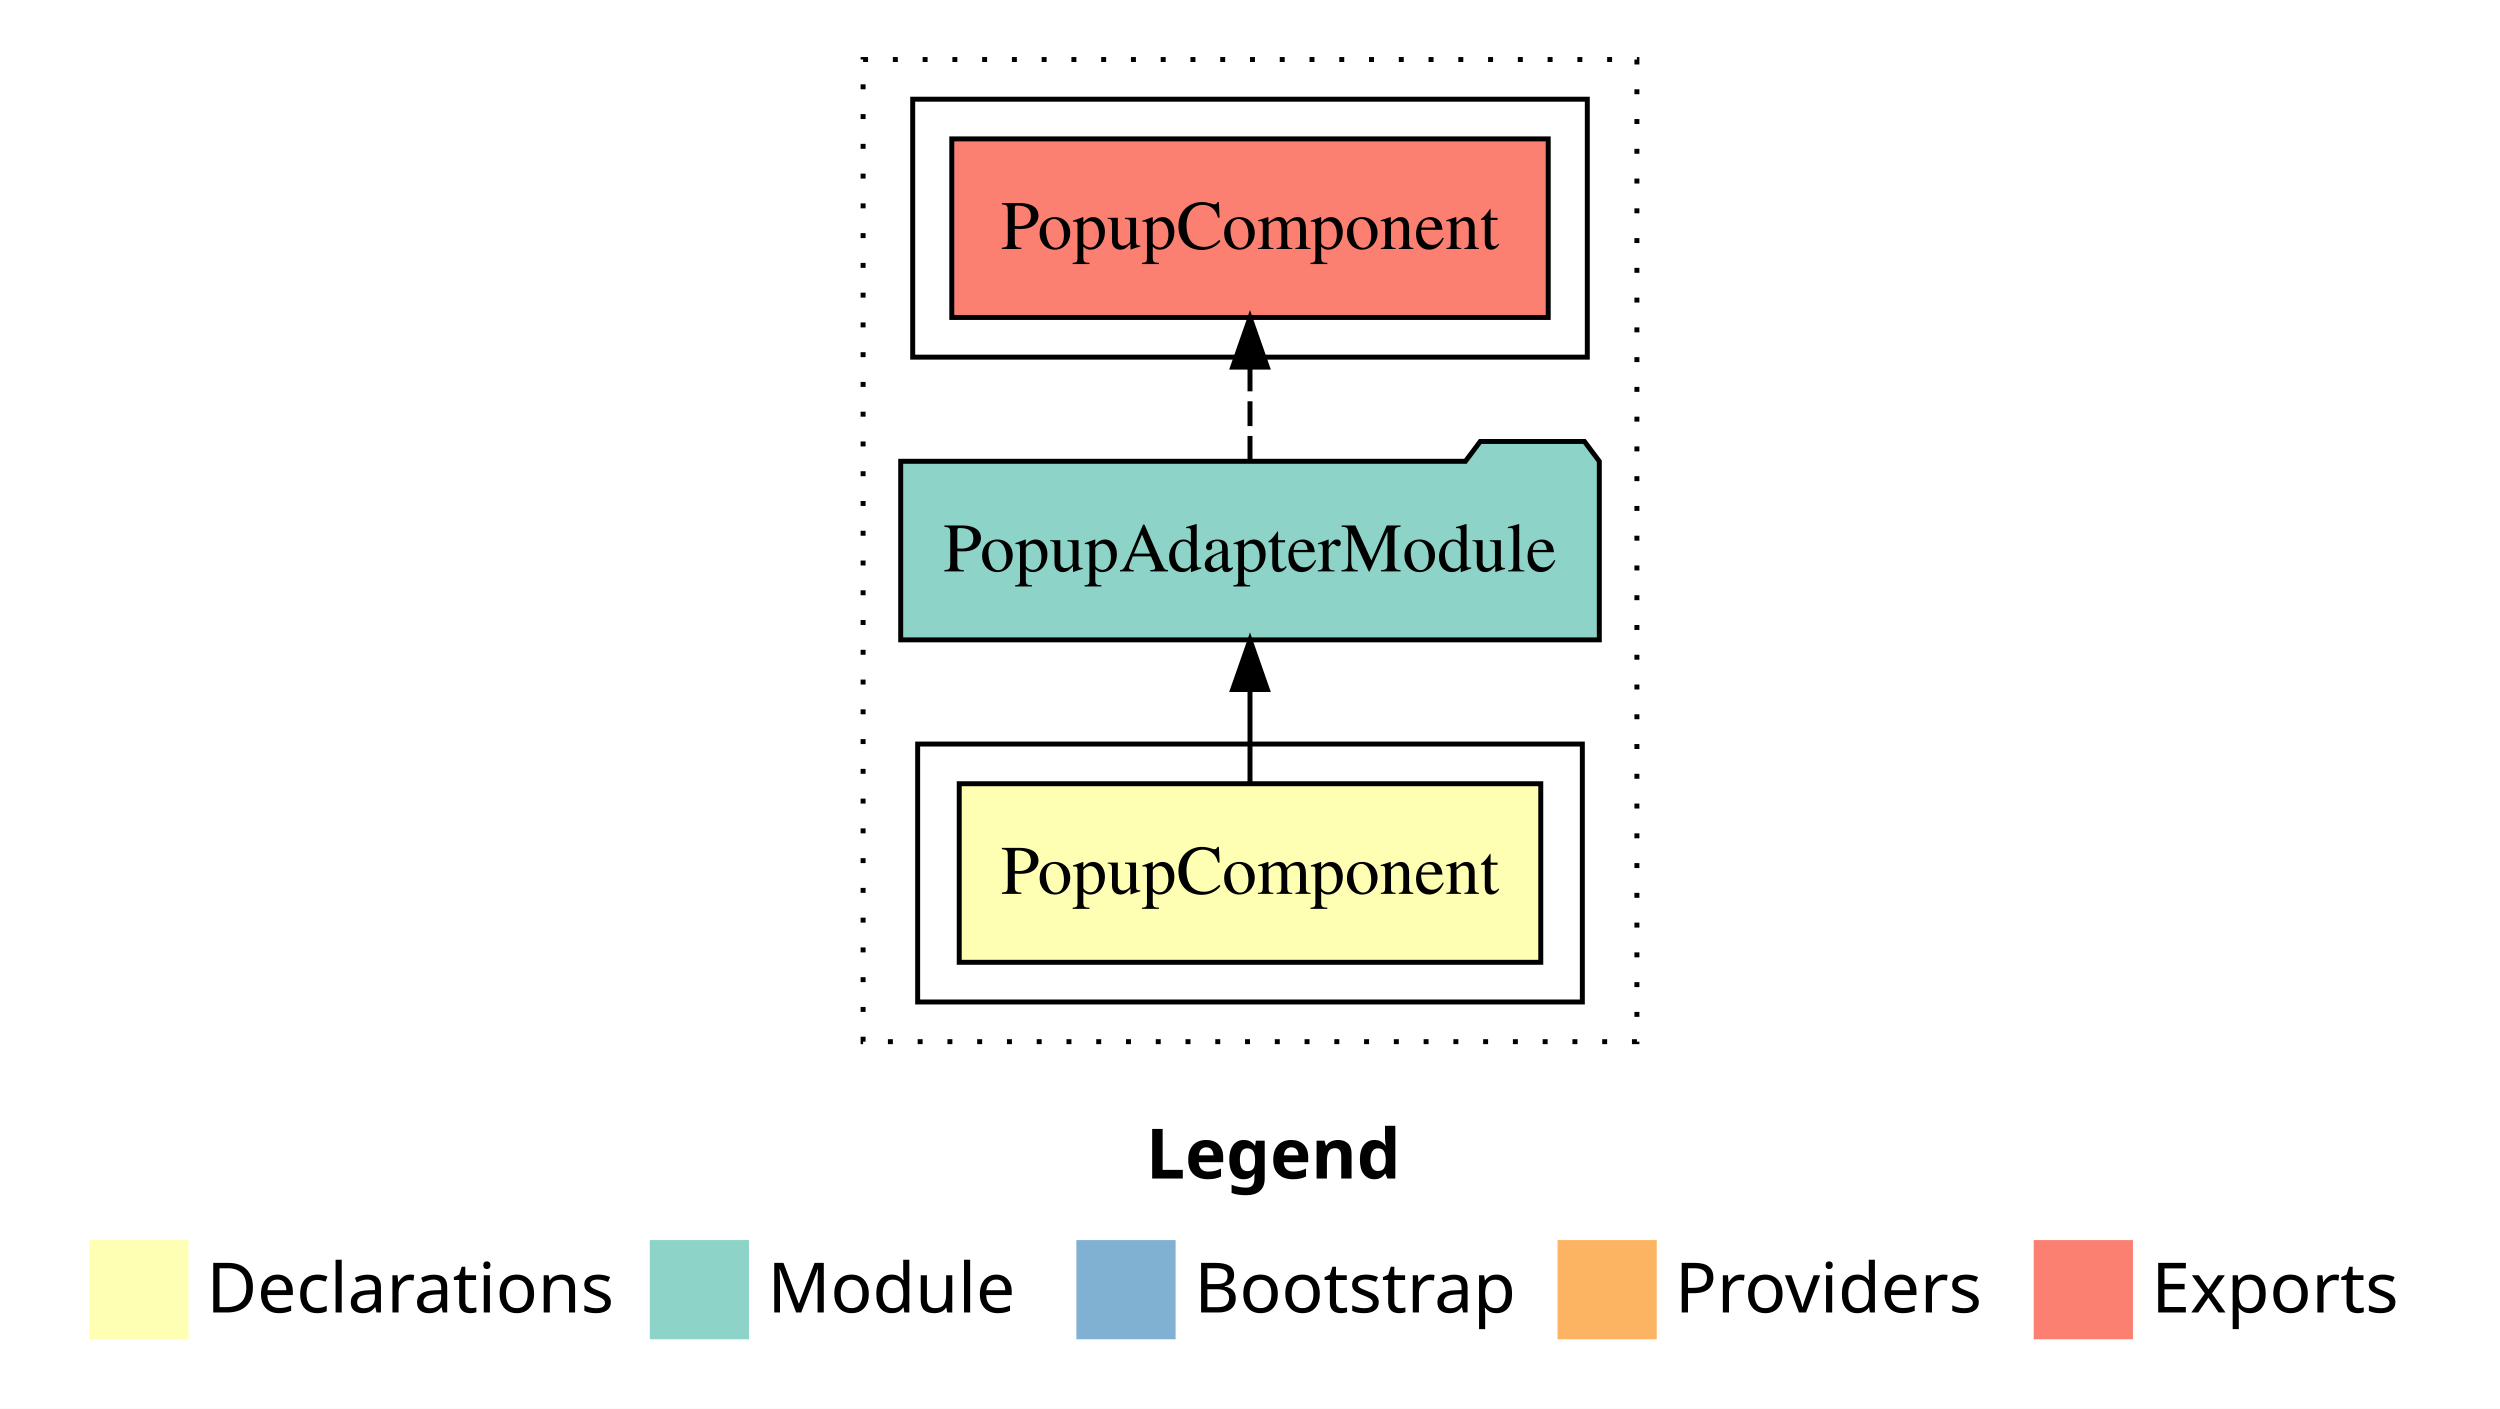
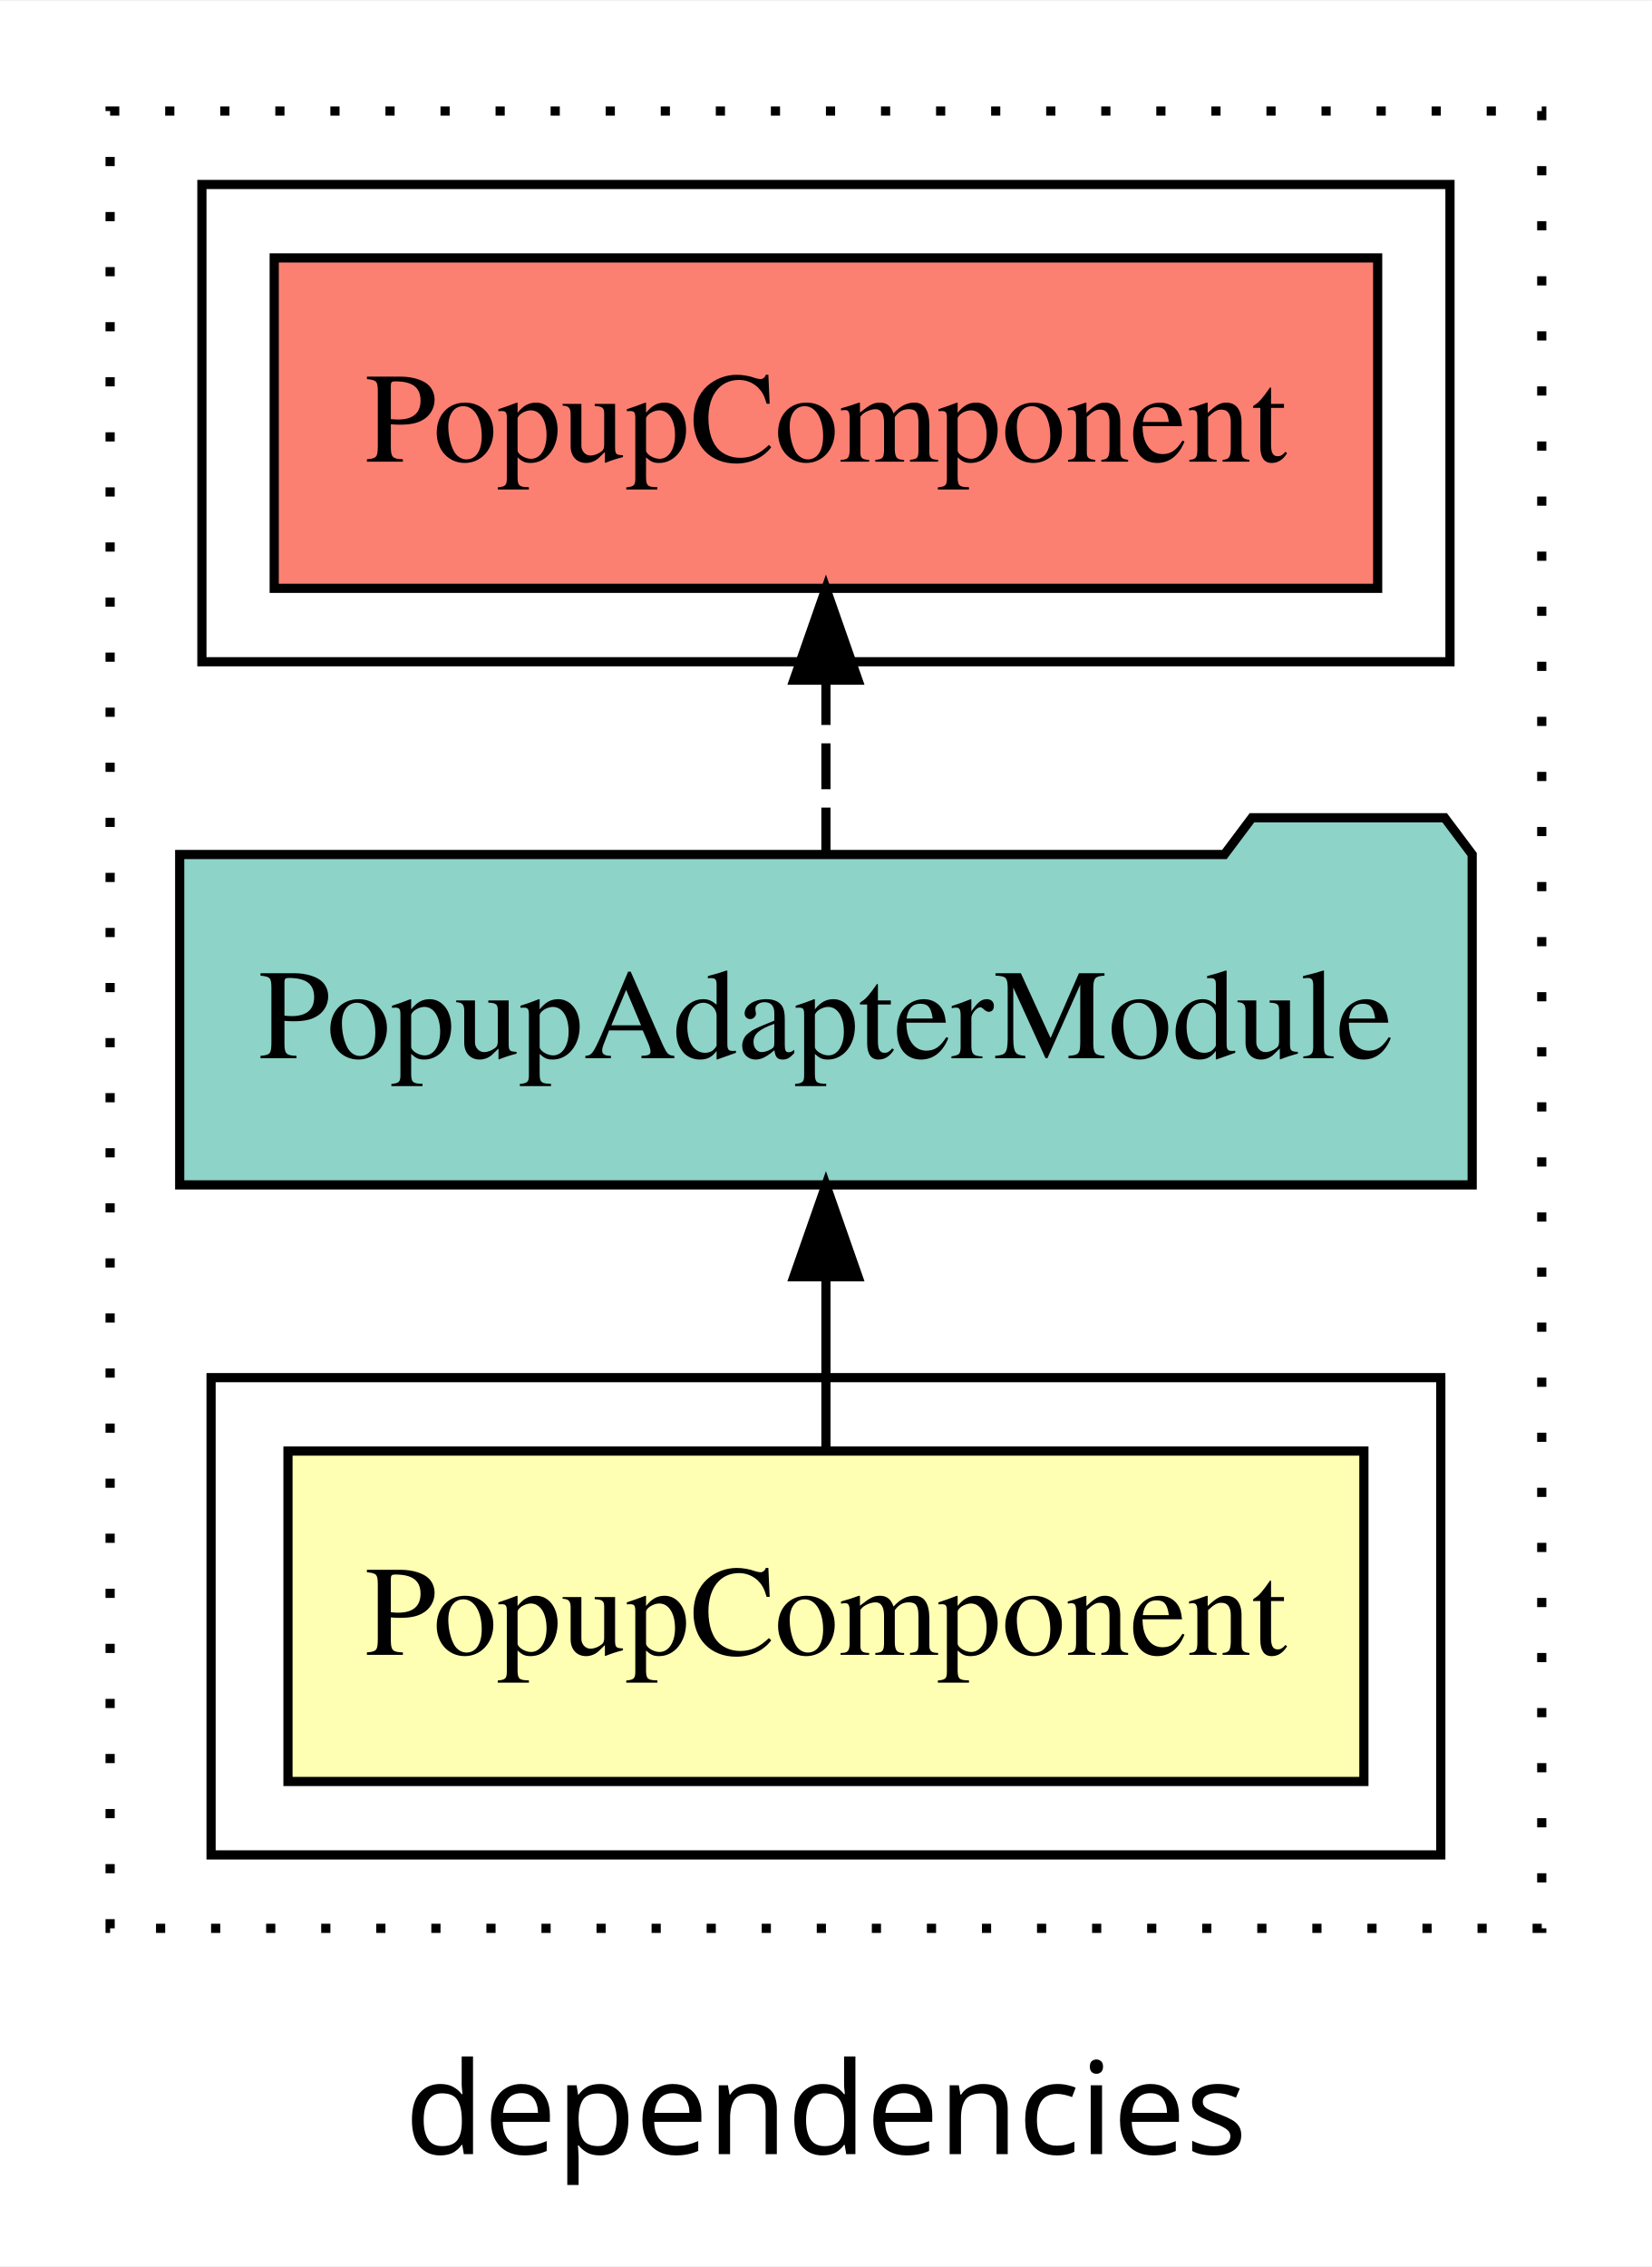
- <svg xmlns="http://www.w3.org/2000/svg" width="504pt" height="284pt" viewBox="0.00 0.00 504.00 284.00">
-   <g id="graph0" class="graph" transform="scale(1 1) rotate(0) translate(4 280)">
-     <polygon fill="white" stroke="transparent" points="-4,4 -4,-280 500,-280 500,4 -4,4" />
-     <text text-anchor="start" x="227.01" y="-42.4" font-family="sans-serif" font-weight="bold" font-size="14.00">Legend</text>
-     <polygon fill="#ffffb3" stroke="transparent" points="14,-10 14,-30 34,-30 34,-10 14,-10" />
-     <text text-anchor="start" x="37.63" y="-15.4" font-family="sans-serif" font-size="14.00">  Declarations</text>
-     <polygon fill="#8dd3c7" stroke="transparent" points="127,-10 127,-30 147,-30 147,-10 127,-10" />
-     <text text-anchor="start" x="150.73" y="-15.4" font-family="sans-serif" font-size="14.00">  Module</text>
-     <polygon fill="#80b1d3" stroke="transparent" points="213,-10 213,-30 233,-30 233,-10 213,-10" />
-     <text text-anchor="start" x="236.78" y="-15.4" font-family="sans-serif" font-size="14.00">  Bootstrap</text>
-     <polygon fill="#fdb462" stroke="transparent" points="310,-10 310,-30 330,-30 330,-10 310,-10" />
-     <text text-anchor="start" x="333.67" y="-15.4" font-family="sans-serif" font-size="14.00">  Providers</text>
-     <polygon fill="#fb8072" stroke="transparent" points="406,-10 406,-30 426,-30 426,-10 406,-10" />
-     <text text-anchor="start" x="429.73" y="-15.4" font-family="sans-serif" font-size="14.00">  Exports</text>
+ <svg xmlns="http://www.w3.org/2000/svg" width="180pt" height="247pt" viewBox="0.00 0.00 180.00 246.80">
+   <g id="graph0" class="graph" transform="scale(1 1) rotate(0) translate(4 242.8)">
+     <polygon fill="white" stroke="transparent" points="-4,4 -4,-242.8 176,-242.8 176,4 -4,4" />
+     <text text-anchor="middle" x="86" y="-8.2" font-family="sans-serif" font-size="14.00">dependencies</text>
    <g id="clust1" class="cluster">
-       <polygon fill="none" stroke="black" stroke-dasharray="1,5" points="170,-70 170,-268 326,-268 326,-70 170,-70" />
+       <polygon fill="none" stroke="black" stroke-dasharray="1,5" points="8,-32.8 8,-230.8 164,-230.8 164,-32.8 8,-32.8" />
    </g>
    <g id="clust2" class="cluster">
-       <polygon fill="none" stroke="black" points="181,-78 181,-130 315,-130 315,-78 181,-78" />
+       <polygon fill="none" stroke="black" points="19,-40.8 19,-92.8 153,-92.8 153,-40.8 19,-40.8" />
    </g>
    <g id="clust5" class="cluster">
-       <polygon fill="none" stroke="black" points="180,-208 180,-260 316,-260 316,-208 180,-208" />
+       <polygon fill="none" stroke="black" points="18,-170.8 18,-222.8 154,-222.8 154,-170.8 18,-170.8" />
    </g>
    <g id="node1" class="node">
-       <polygon fill="#ffffb3" stroke="black" points="306.62,-122 189.38,-122 189.38,-86 306.62,-86 306.62,-122" />
-       <text text-anchor="middle" x="248" y="-99.8" font-family="Times,serif" font-size="14.00">PopupComponent</text>
+       <polygon fill="#ffffb3" stroke="black" points="144.62,-84.8 27.38,-84.8 27.38,-48.8 144.62,-48.8 144.62,-84.8" />
+       <text text-anchor="middle" x="86" y="-62.6" font-family="Times,serif" font-size="14.00">PopupComponent</text>
    </g>
    <g id="node2" class="node">
-       <polygon fill="#8dd3c7" stroke="black" points="318.42,-187 315.42,-191 294.42,-191 291.42,-187 177.58,-187 177.58,-151 318.42,-151 318.42,-187" />
-       <text text-anchor="middle" x="248" y="-164.8" font-family="Times,serif" font-size="14.00">PopupAdapterModule</text>
+       <polygon fill="#8dd3c7" stroke="black" points="156.42,-149.8 153.42,-153.8 132.42,-153.8 129.42,-149.8 15.58,-149.8 15.58,-113.8 156.42,-113.8 156.42,-149.8" />
+       <text text-anchor="middle" x="86" y="-127.6" font-family="Times,serif" font-size="14.00">PopupAdapterModule</text>
    </g>
    <g id="edge1" class="edge">
-       <path fill="none" stroke="black" d="M248,-122.11C248,-122.11 248,-140.99 248,-140.99" />
-       <polygon fill="black" stroke="black" points="244.5,-140.99 248,-150.99 251.5,-140.99 244.5,-140.99" />
+       <path fill="none" stroke="black" d="M86,-84.91C86,-84.91 86,-103.79 86,-103.79" />
+       <polygon fill="black" stroke="black" points="82.5,-103.79 86,-113.79 89.5,-103.79 82.5,-103.79" />
    </g>
    <g id="node3" class="node">
-       <polygon fill="#fb8072" stroke="black" points="308.12,-252 187.88,-252 187.88,-216 308.12,-216 308.12,-252" />
-       <text text-anchor="middle" x="248" y="-229.8" font-family="Times,serif" font-size="14.00">PopupComponent </text>
+       <polygon fill="#fb8072" stroke="black" points="146.12,-214.8 25.88,-214.8 25.88,-178.8 146.12,-178.8 146.12,-214.8" />
+       <text text-anchor="middle" x="86" y="-192.6" font-family="Times,serif" font-size="14.00">PopupComponent </text>
    </g>
    <g id="edge2" class="edge">
-       <path fill="none" stroke="black" stroke-dasharray="5,2" d="M248,-187.11C248,-187.11 248,-205.99 248,-205.99" />
-       <polygon fill="black" stroke="black" points="244.5,-205.99 248,-215.99 251.5,-205.99 244.5,-205.99" />
+       <path fill="none" stroke="black" stroke-dasharray="5,2" d="M86,-149.91C86,-149.91 86,-168.79 86,-168.79" />
+       <polygon fill="black" stroke="black" points="82.5,-168.79 86,-178.79 89.5,-168.79 82.5,-168.79" />
    </g>
  </g>
</svg>
